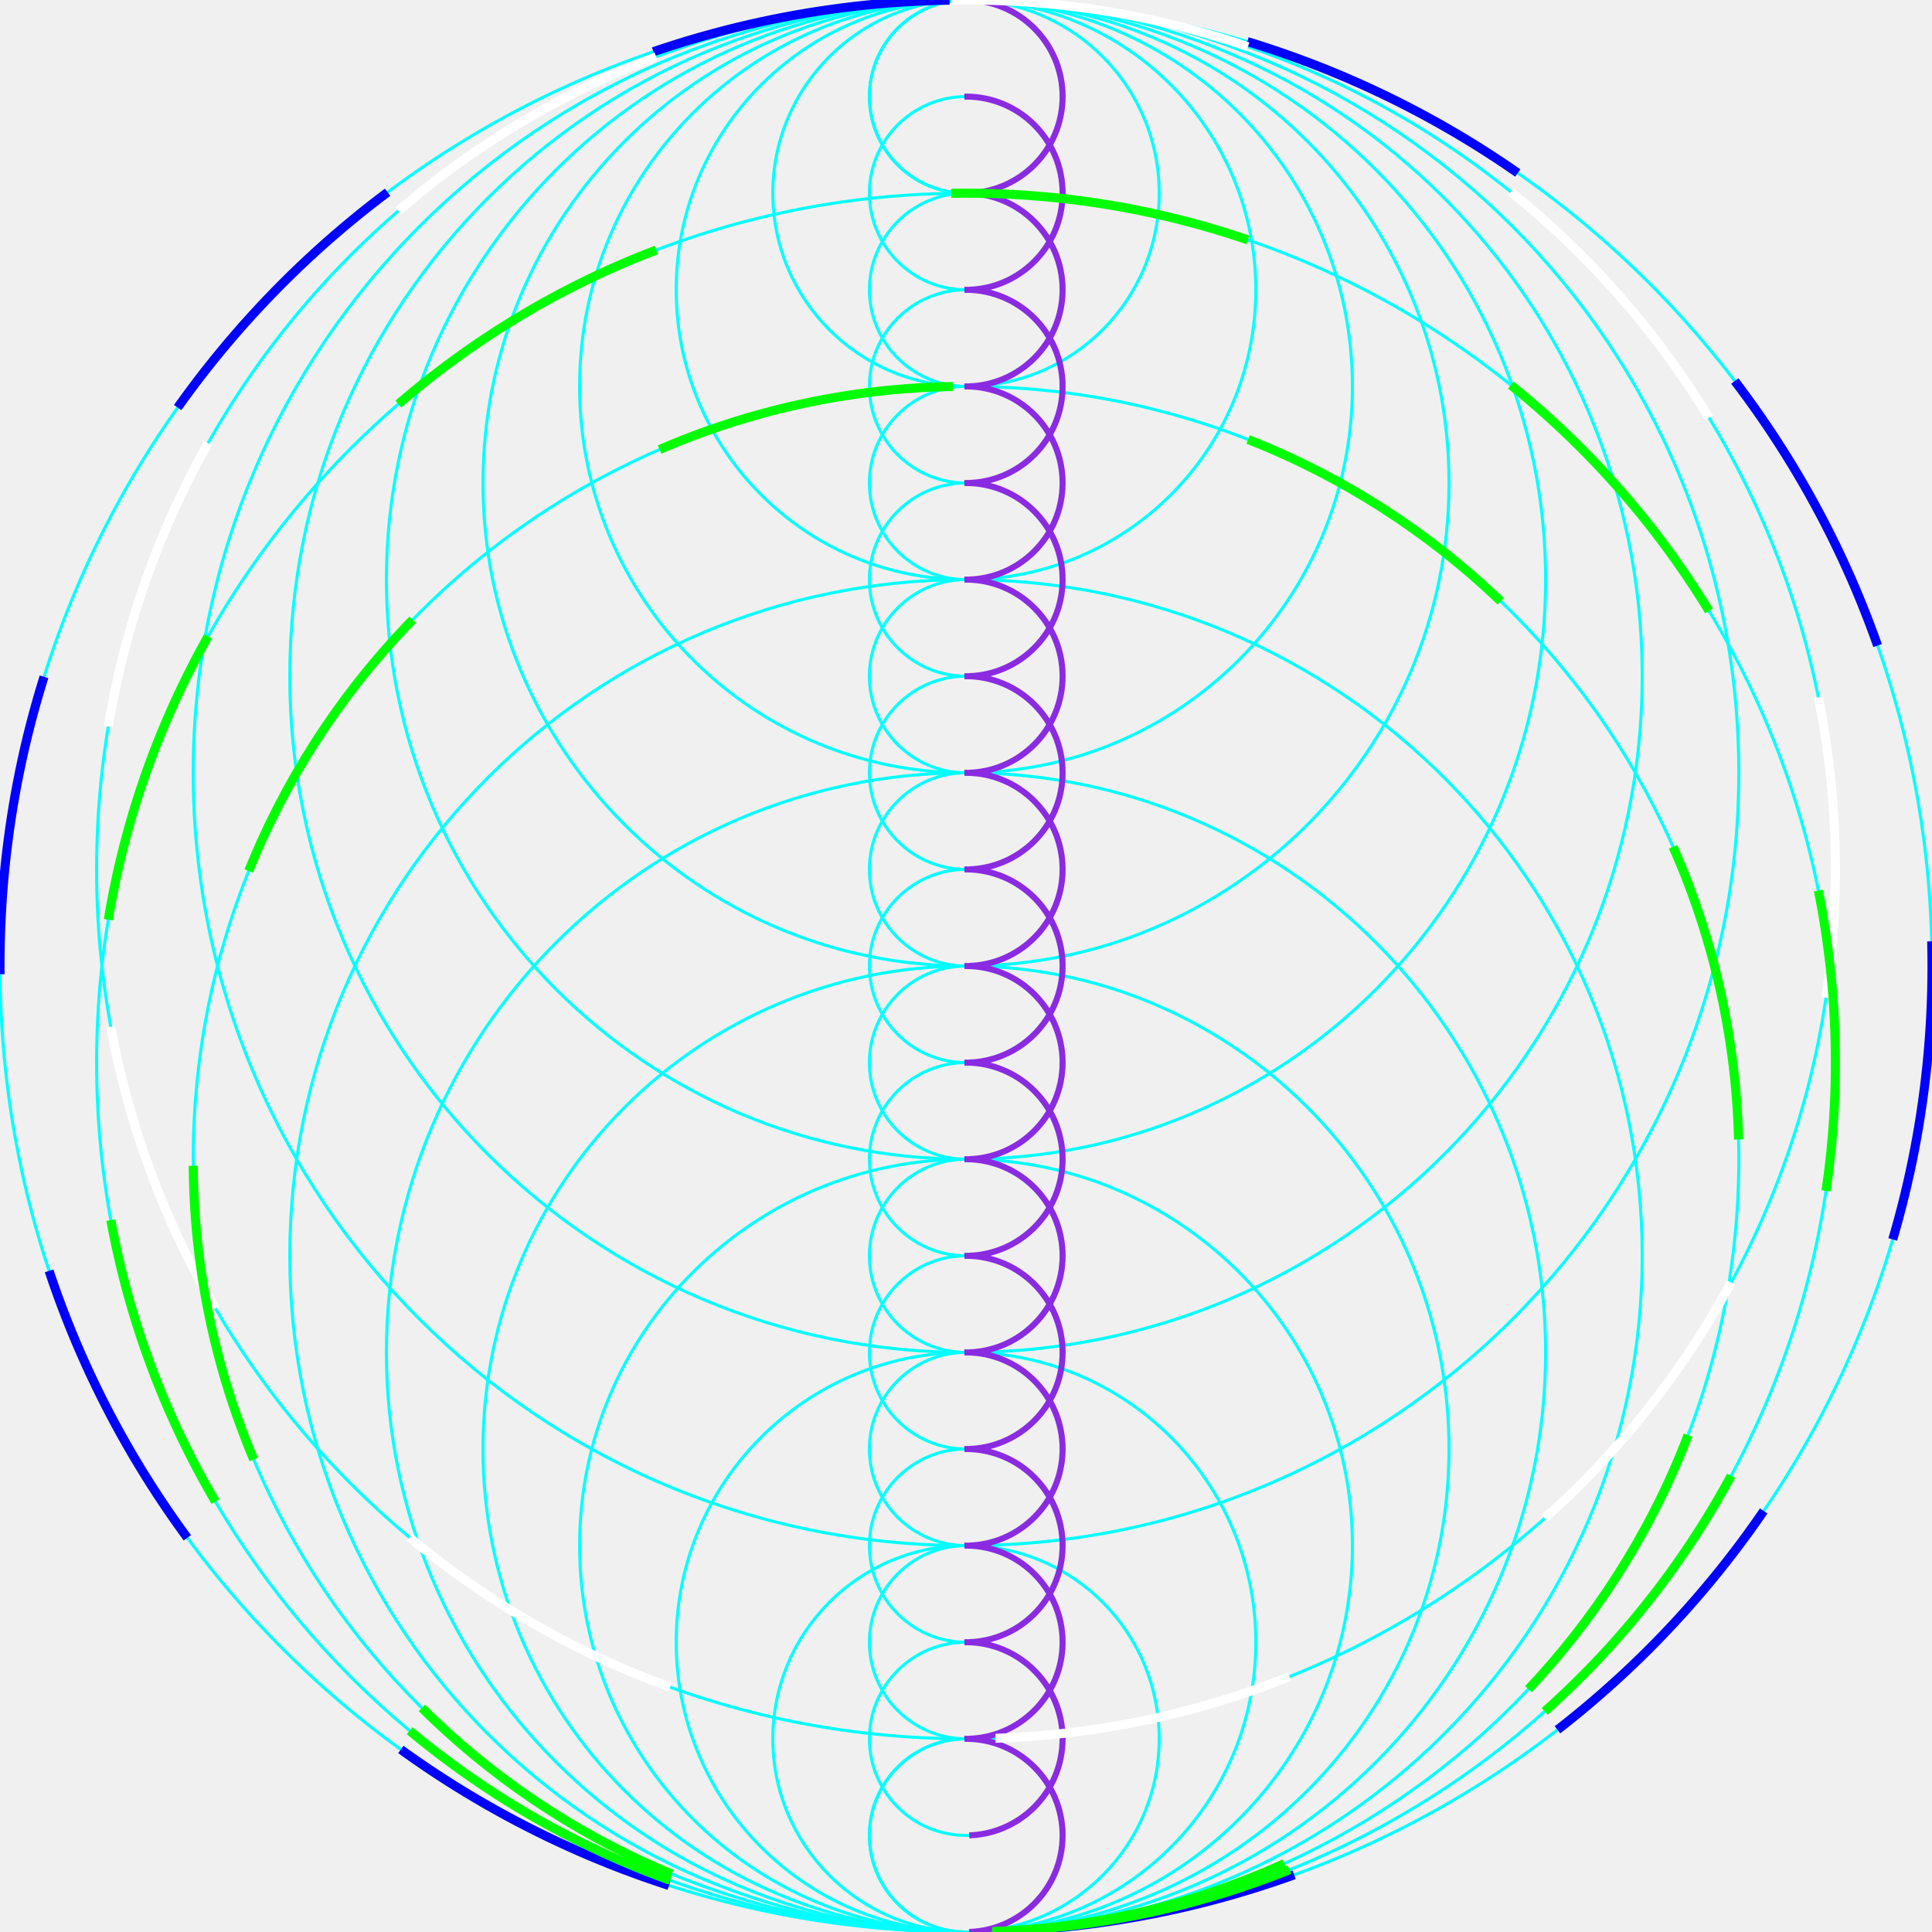
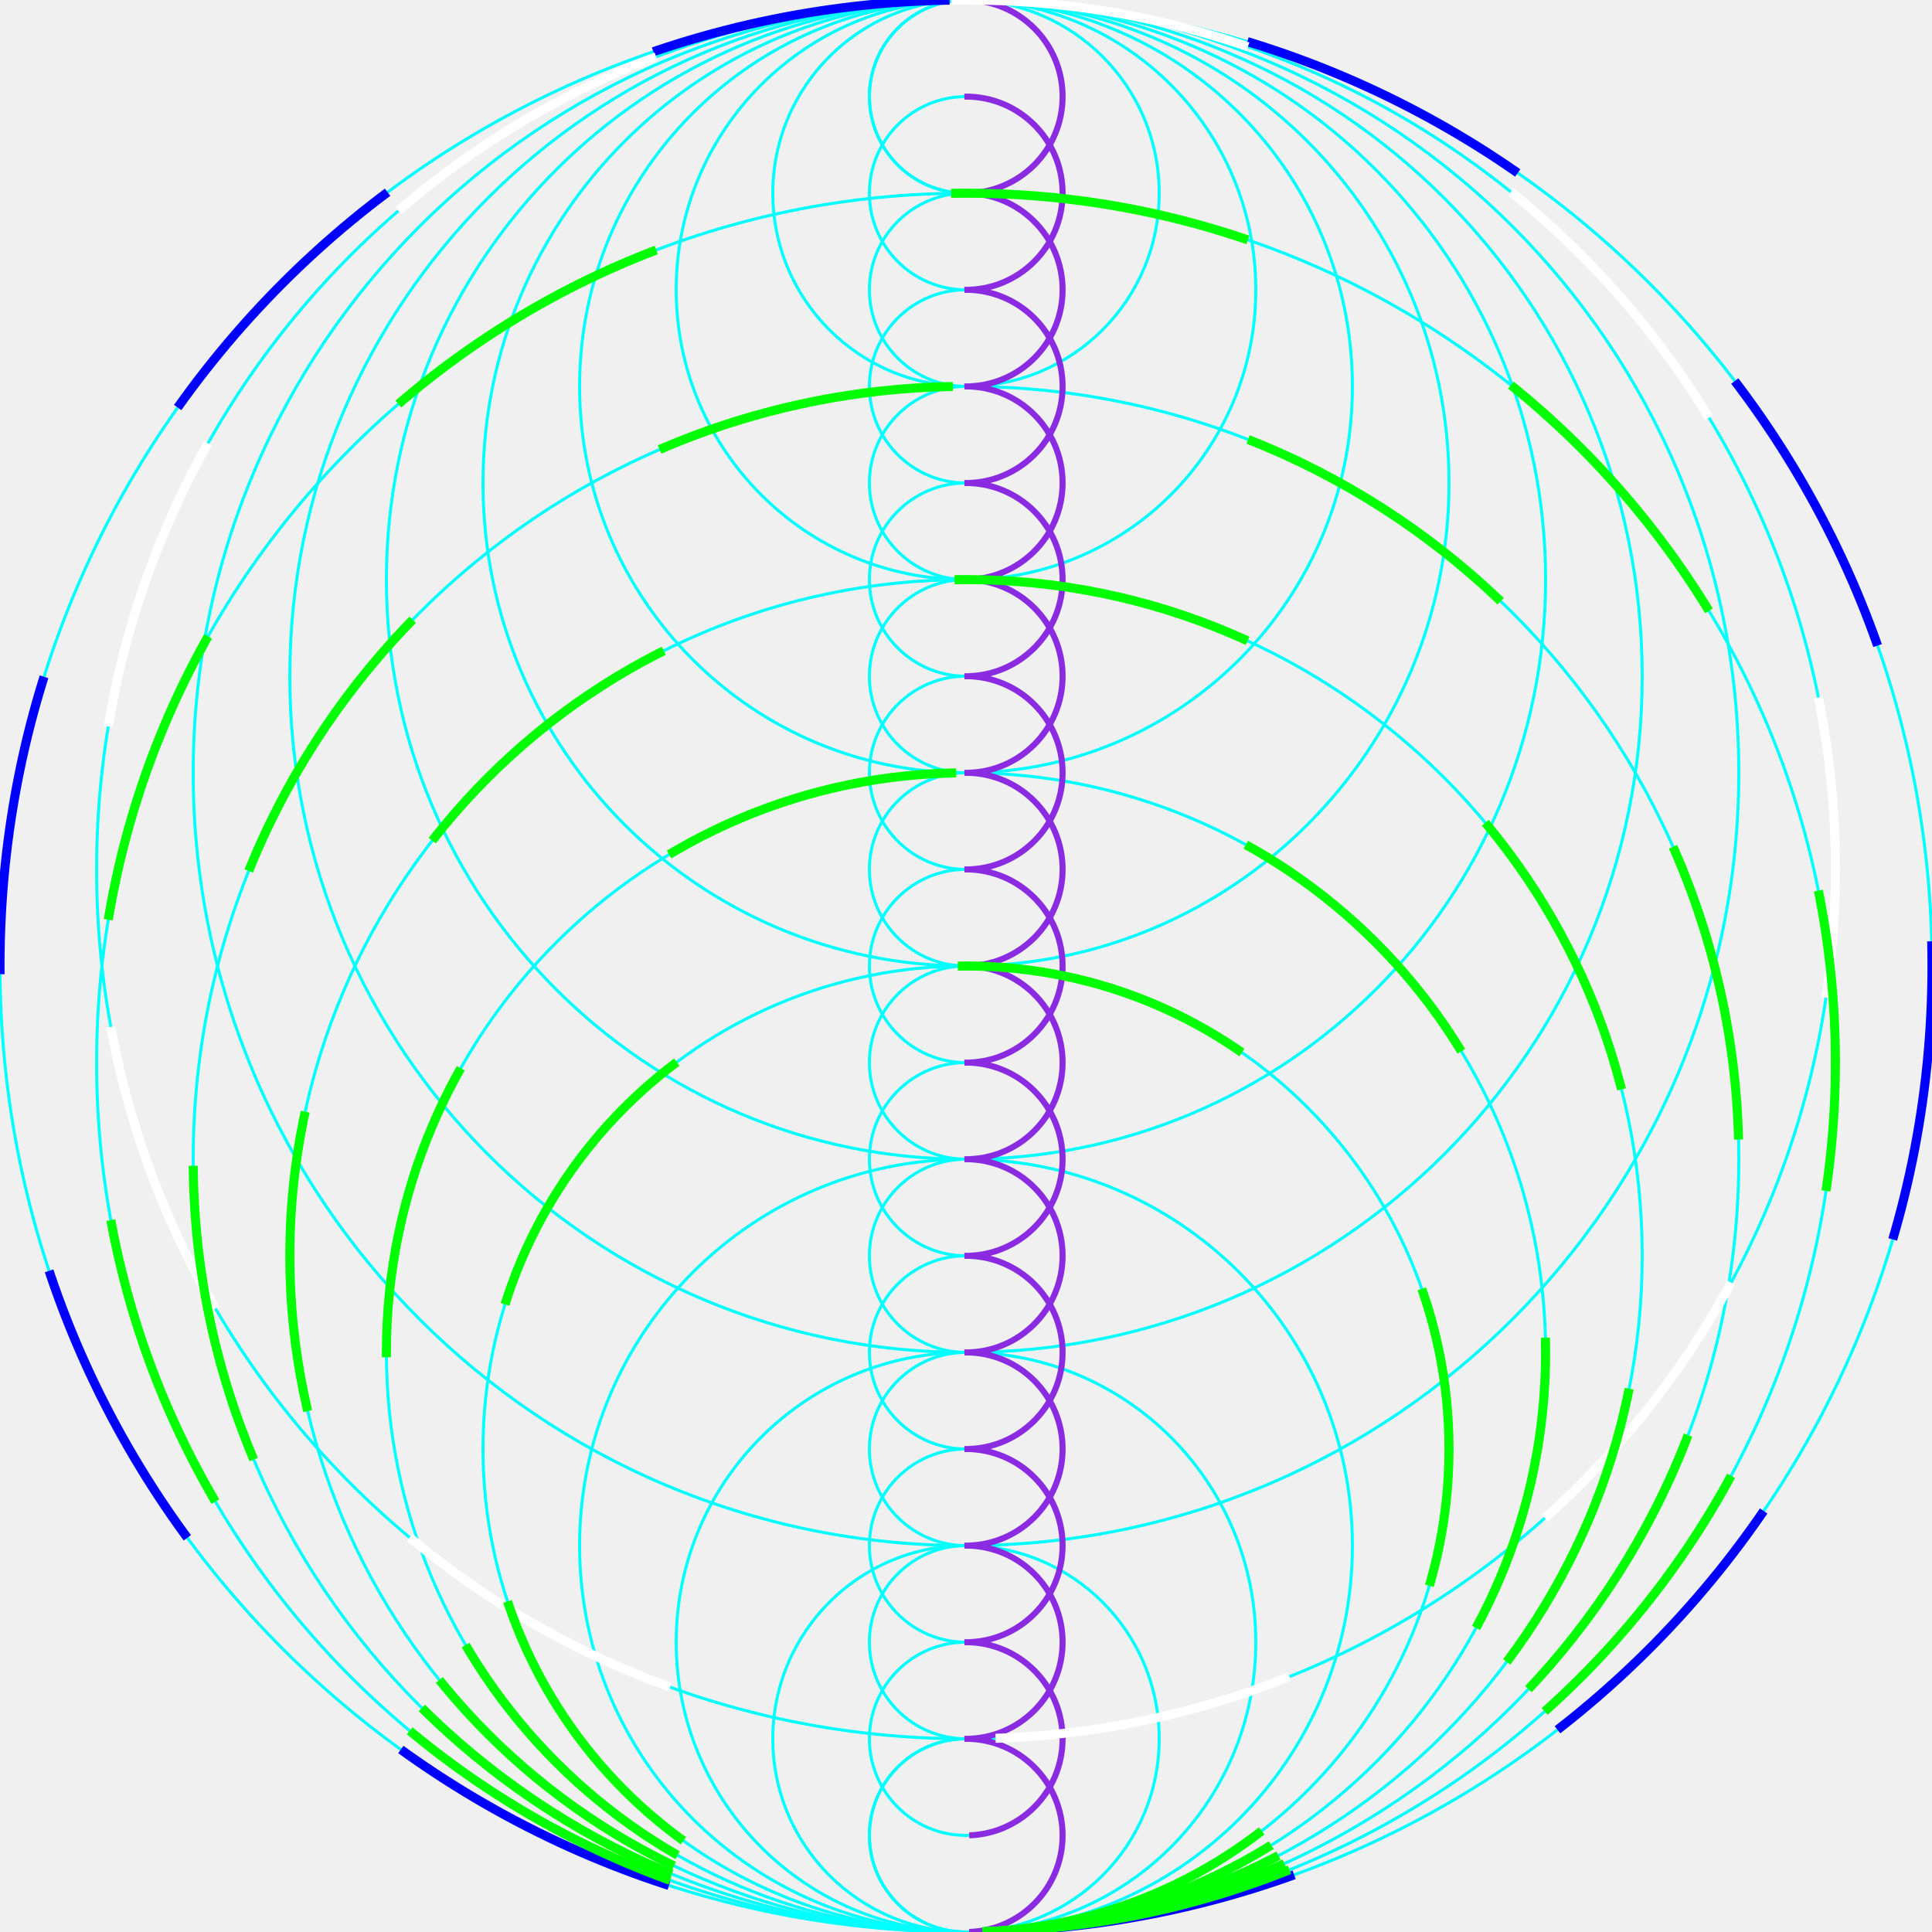
<svg xmlns="http://www.w3.org/2000/svg" height="640" width="640" viewBox="-64 -64 640 640">
  <circle cx="256" cy="544" r="32" fill="none" stroke="cyan" />
  <circle cx="256" cy="512" r="32" fill="none" stroke="cyan" />
  <circle cx="256" cy="480" r="32" fill="none" stroke="cyan" />
  <circle cx="256" cy="448" r="32" fill="none" stroke="cyan" />
  <circle cx="256" cy="416" r="32" fill="none" stroke="cyan" />
  <circle cx="256" cy="384" r="32" fill="none" stroke="cyan" />
  <circle cx="256" cy="352" r="32" fill="none" stroke="cyan" />
  <circle cx="256" cy="320" r="32" fill="none" stroke="cyan" />
  <circle cx="256" cy="288" r="32" fill="none" stroke="cyan" />
  <circle cx="256" cy="256" r="32" fill="none" stroke="cyan" />
  <circle cx="256" cy="224" r="32" fill="none" stroke="cyan" />
  <circle cx="256" cy="192" r="32" fill="none" stroke="cyan" />
  <circle cx="256" cy="160" r="32" fill="none" stroke="cyan" />
  <circle cx="256" cy="128" r="32" fill="none" stroke="cyan" />
  <circle cx="256" cy="96" r="32" fill="none" stroke="cyan" />
  <circle cx="256" cy="64" r="32" fill="none" stroke="cyan" />
  <circle cx="256" cy="32" r="32" fill="none" stroke="cyan" />
  <circle cx="256" cy="0" r="32" fill="none" stroke="cyan" />
  <circle cx="256" cy="-32" r="32" fill="none" stroke="cyan" />
  <circle cx="256" cy="544" r="32" fill="none" stroke="cyan" />
  <circle cx="256" cy="512" r="64" fill="none" stroke="cyan" />
  <circle cx="256" cy="480" r="96" fill="none" stroke="cyan" />
  <circle cx="256" cy="448" r="128" fill="none" stroke="cyan" />
  <circle cx="256" cy="416" r="160" fill="none" stroke="cyan" />
  <circle cx="256" cy="384" r="192" fill="none" stroke="cyan" />
  <circle cx="256" cy="352" r="224" fill="none" stroke="cyan" />
  <circle cx="256" cy="320" r="256" fill="none" stroke="cyan" />
  <circle cx="256" cy="288" r="288" fill="none" stroke="cyan" />
  <circle cx="256" cy="256" r="320" fill="none" stroke="cyan" />
  <circle cx="256" cy="224" r="288" fill="none" stroke="cyan" />
  <circle cx="256" cy="192" r="256" fill="none" stroke="cyan" />
  <circle cx="256" cy="160" r="224" fill="none" stroke="cyan" />
  <circle cx="256" cy="128" r="192" fill="none" stroke="cyan" />
  <circle cx="256" cy="96" r="160" fill="none" stroke="cyan" />
  <circle cx="256" cy="64" r="128" fill="none" stroke="cyan" />
  <circle cx="256" cy="32" r="96" fill="none" stroke="cyan" />
  <circle cx="256" cy="0" r="64" fill="none" stroke="cyan" />
  <circle cx="256" cy="-32" r="32" fill="none" stroke="cyan" />

  //從下畫小圓
  <circle cx="256" cy="544" r="32" fill="none" stroke="#8a2be2" stroke-width="2" pathLength="100" stroke-dasharray="100" stroke-dashoffset="100" transform="rotate(90,256,544)">
    <animate attributeName="stroke-dashoffset" to="0" begin="0.0s" dur="1.0s" repeatCount="1" fill="freeze" />
  </circle>
  <circle cx="256" cy="512" r="32" fill="none" stroke="#8a2be2" stroke-width="2" pathLength="100" stroke-dasharray="100" stroke-dashoffset="100" transform="rotate(90,256,512)">
    <animate attributeName="stroke-dashoffset" to="0" begin="1.0s" dur="1.5s" repeatCount="1" fill="freeze" />
  </circle>
  <circle cx="256" cy="480" r="32" fill="none" stroke="#8a2be2" stroke-width="2" pathLength="100" stroke-dasharray="100" stroke-dashoffset="100" transform="rotate(90,256,480)">
    <animate attributeName="stroke-dashoffset" to="0" begin="1.5s" dur="2.0s" repeatCount="1" fill="freeze" />
  </circle>
  <circle cx="256" cy="448" r="32" fill="none" stroke="#8a2be2" stroke-width="2" pathLength="100" stroke-dasharray="100" stroke-dashoffset="100" transform="rotate(90,256,448)">
    <animate attributeName="stroke-dashoffset" to="0" begin="2.0s" dur="2.5s" repeatCount="1" fill="freeze" />
  </circle>
  <circle cx="256" cy="416" r="32" fill="none" stroke="#8a2be2" stroke-width="2" pathLength="100" stroke-dasharray="100" stroke-dashoffset="100" transform="rotate(90,256,416)">
    <animate attributeName="stroke-dashoffset" to="0" begin="2.5s" dur="3.5s" repeatCount="1" fill="freeze" />
  </circle>
  <circle cx="256" cy="384" r="32" fill="none" stroke="#8a2be2" stroke-width="2" pathLength="100" stroke-dasharray="100" stroke-dashoffset="100" transform="rotate(90,256,384)">
    <animate attributeName="stroke-dashoffset" to="0" begin="2.5s" dur="3.5s" repeatCount="1" fill="freeze" />
  </circle>
  <circle cx="256" cy="352" r="32" fill="none" stroke="#8a2be2" stroke-width="2" pathLength="100" stroke-dasharray="100" stroke-dashoffset="100" transform="rotate(90,256,352)">
    <animate attributeName="stroke-dashoffset" to="0" begin="2.5s" dur="3.5s" repeatCount="1" fill="freeze" />
  </circle>
  <circle cx="256" cy="320" r="32" fill="none" stroke="#8a2be2" stroke-width="2" pathLength="100" stroke-dasharray="100" stroke-dashoffset="100" transform="rotate(90,256,320)">
    <animate attributeName="stroke-dashoffset" to="0" begin="2.5s" dur="3.5s" repeatCount="1" fill="freeze" />
  </circle>
  <circle cx="256" cy="288" r="32" fill="none" stroke="#8a2be2" stroke-width="2" pathLength="100" stroke-dasharray="100" stroke-dashoffset="100" transform="rotate(90,256,288)">
    <animate attributeName="stroke-dashoffset" to="0" begin="2.5s" dur="3.5s" repeatCount="1" fill="freeze" />
  </circle>
  <circle cx="256" cy="256" r="32" fill="none" stroke="#8a2be2" stroke-width="2" pathLength="100" stroke-dasharray="100" stroke-dashoffset="100" transform="rotate(90,256,256)">
    <animate attributeName="stroke-dashoffset" to="0" begin="2.5s" dur="3.5s" repeatCount="1" fill="freeze" />
  </circle>
  <circle cx="256" cy="224" r="32" fill="none" stroke="#8a2be2" stroke-width="2" pathLength="100" stroke-dasharray="100" stroke-dashoffset="100" transform="rotate(90,256,224)">
    <animate attributeName="stroke-dashoffset" to="0" begin="2.5s" dur="3.5s" repeatCount="1" fill="freeze" />
  </circle>
  <circle cx="256" cy="192" r="32" fill="none" stroke="#8a2be2" stroke-width="2" pathLength="100" stroke-dasharray="100" stroke-dashoffset="100" transform="rotate(90,256,192)">
    <animate attributeName="stroke-dashoffset" to="0" begin="2.5s" dur="3.5s" repeatCount="1" fill="freeze" />
  </circle>
  <circle cx="256" cy="160" r="32" fill="none" stroke="#8a2be2" stroke-width="2" pathLength="100" stroke-dasharray="100" stroke-dashoffset="100" transform="rotate(90,256,160)">
    <animate attributeName="stroke-dashoffset" to="0" begin="2.5s" dur="3.5s" repeatCount="1" fill="freeze" />
  </circle>
  <circle cx="256" cy="128" r="32" fill="none" stroke="#8a2be2" stroke-width="2" pathLength="100" stroke-dasharray="100" stroke-dashoffset="100" transform="rotate(90,256,128)">
    <animate attributeName="stroke-dashoffset" to="0" begin="2.5s" dur="3.5s" repeatCount="1" fill="freeze" />
  </circle>
  <circle cx="256" cy="96" r="32" fill="none" stroke="#8a2be2" stroke-width="2" pathLength="100" stroke-dasharray="100" stroke-dashoffset="100" transform="rotate(90,256,96)">
    <animate attributeName="stroke-dashoffset" to="0" begin="2.5s" dur="3.5s" repeatCount="1" fill="freeze" />
  </circle>
  <circle cx="256" cy="64" r="32" fill="none" stroke="#8a2be2" stroke-width="2" pathLength="100" stroke-dasharray="100" stroke-dashoffset="100" transform="rotate(90,256,64)">
    <animate attributeName="stroke-dashoffset" to="0" begin="2.5s" dur="3.5s" repeatCount="1" fill="freeze" />
  </circle>
  <circle cx="256" cy="32" r="32" fill="none" stroke="#8a2be2" stroke-width="2" pathLength="100" stroke-dasharray="100" stroke-dashoffset="100" transform="rotate(90,256,32)">
    <animate attributeName="stroke-dashoffset" to="0" begin="2.5s" dur="3.5s" repeatCount="1" fill="freeze" />
  </circle>
  <circle cx="256" cy="0" r="32" fill="none" stroke="#8a2be2" stroke-width="2" pathLength="100" stroke-dasharray="100" stroke-dashoffset="100" transform="rotate(90,256,0)">
    <animate attributeName="stroke-dashoffset" to="0" begin="2.5s" dur="3.5s" repeatCount="1" fill="freeze" />
  </circle>
  <circle cx="256" cy="-32" r="32" fill="none" stroke="#8a2be2" stroke-width="2" pathLength="100" stroke-dasharray="100" stroke-dashoffset="100" transform="rotate(90,256,-32)">
    <animate attributeName="stroke-dashoffset" to="0" begin="2.5s" dur="3.5s" repeatCount="1" fill="freeze" />
  </circle>
  
  //最外面的大圓
  <circle cx="256" cy="256" r="320" fill="none" stroke="blue" stroke-width="3" pathLength="100" stroke-dasharray="100" stroke-dashoffset="100" transform="rotate(90,256,256)">
    <animate attributeName="stroke-dashoffset" to="0" begin="1.0s" dur="1.5s" repeatCount="1" fill="freeze" />
  </circle>

  //從上畫中圓
  <circle cx="256" cy="224" r="288" fill="none" stroke="#ffffff" stroke-width="3" pathLength="100" stroke-dasharray="100" stroke-dashoffset="100" transform="rotate(90,256,224)">
    <animate attributeName="stroke-dashoffset" to="0" begin="1.5s" dur="2.0s" repeatCount="1" fill="freeze" />
  </circle>
  
  //從下畫中圓
   <circle cx="256" cy="288" r="288" fill="none" stroke="#00ff00" stroke-width="3" pathLength="100" stroke-dasharray="100" stroke-dashoffset="100" transform="rotate(90,256,288)">
    <animate attributeName="stroke-dashoffset" to="0" begin="1.5s" dur="2.0s" repeatCount="1" fill="freeze" />
  </circle>
  <circle cx="256" cy="320" r="256" fill="none" stroke="#00ff00" stroke-width="3" pathLength="100" stroke-dasharray="100" stroke-dashoffset="100" transform="rotate(90,256,320)">
    <animate attributeName="stroke-dashoffset" to="0" begin="1.5s" dur="2.0s" repeatCount="1" fill="freeze" />
  </circle>
+   <circle cx="256" cy="352" r="224" fill="none" stroke="#00ff00" stroke-width="3" pathLength="100" stroke-dasharray="100" stroke-dashoffset="100" transform="rotate(90,256,352)">
+     <animate attributeName="stroke-dashoffset" to="0" begin="1.5s" dur="2.0s" repeatCount="1" fill="freeze" />
+   </circle>
+   <circle cx="256" cy="384" r="192" fill="none" stroke="#00ff00" stroke-width="3" pathLength="100" stroke-dasharray="100" stroke-dashoffset="100" transform="rotate(90,256,384)">
+     <animate attributeName="stroke-dashoffset" to="0" begin="1.5s" dur="2.0s" repeatCount="1" fill="freeze" />
+   </circle>
+   <circle cx="256" cy="416" r="160" fill="none" stroke="#00ff00" stroke-width="3" pathLength="100" stroke-dasharray="100" stroke-dashoffset="100" transform="rotate(90,256,416)">
+     <animate attributeName="stroke-dashoffset" to="0" begin="1.5s" dur="2.0s" repeatCount="1" fill="freeze" />
+   </circle>
</svg>
